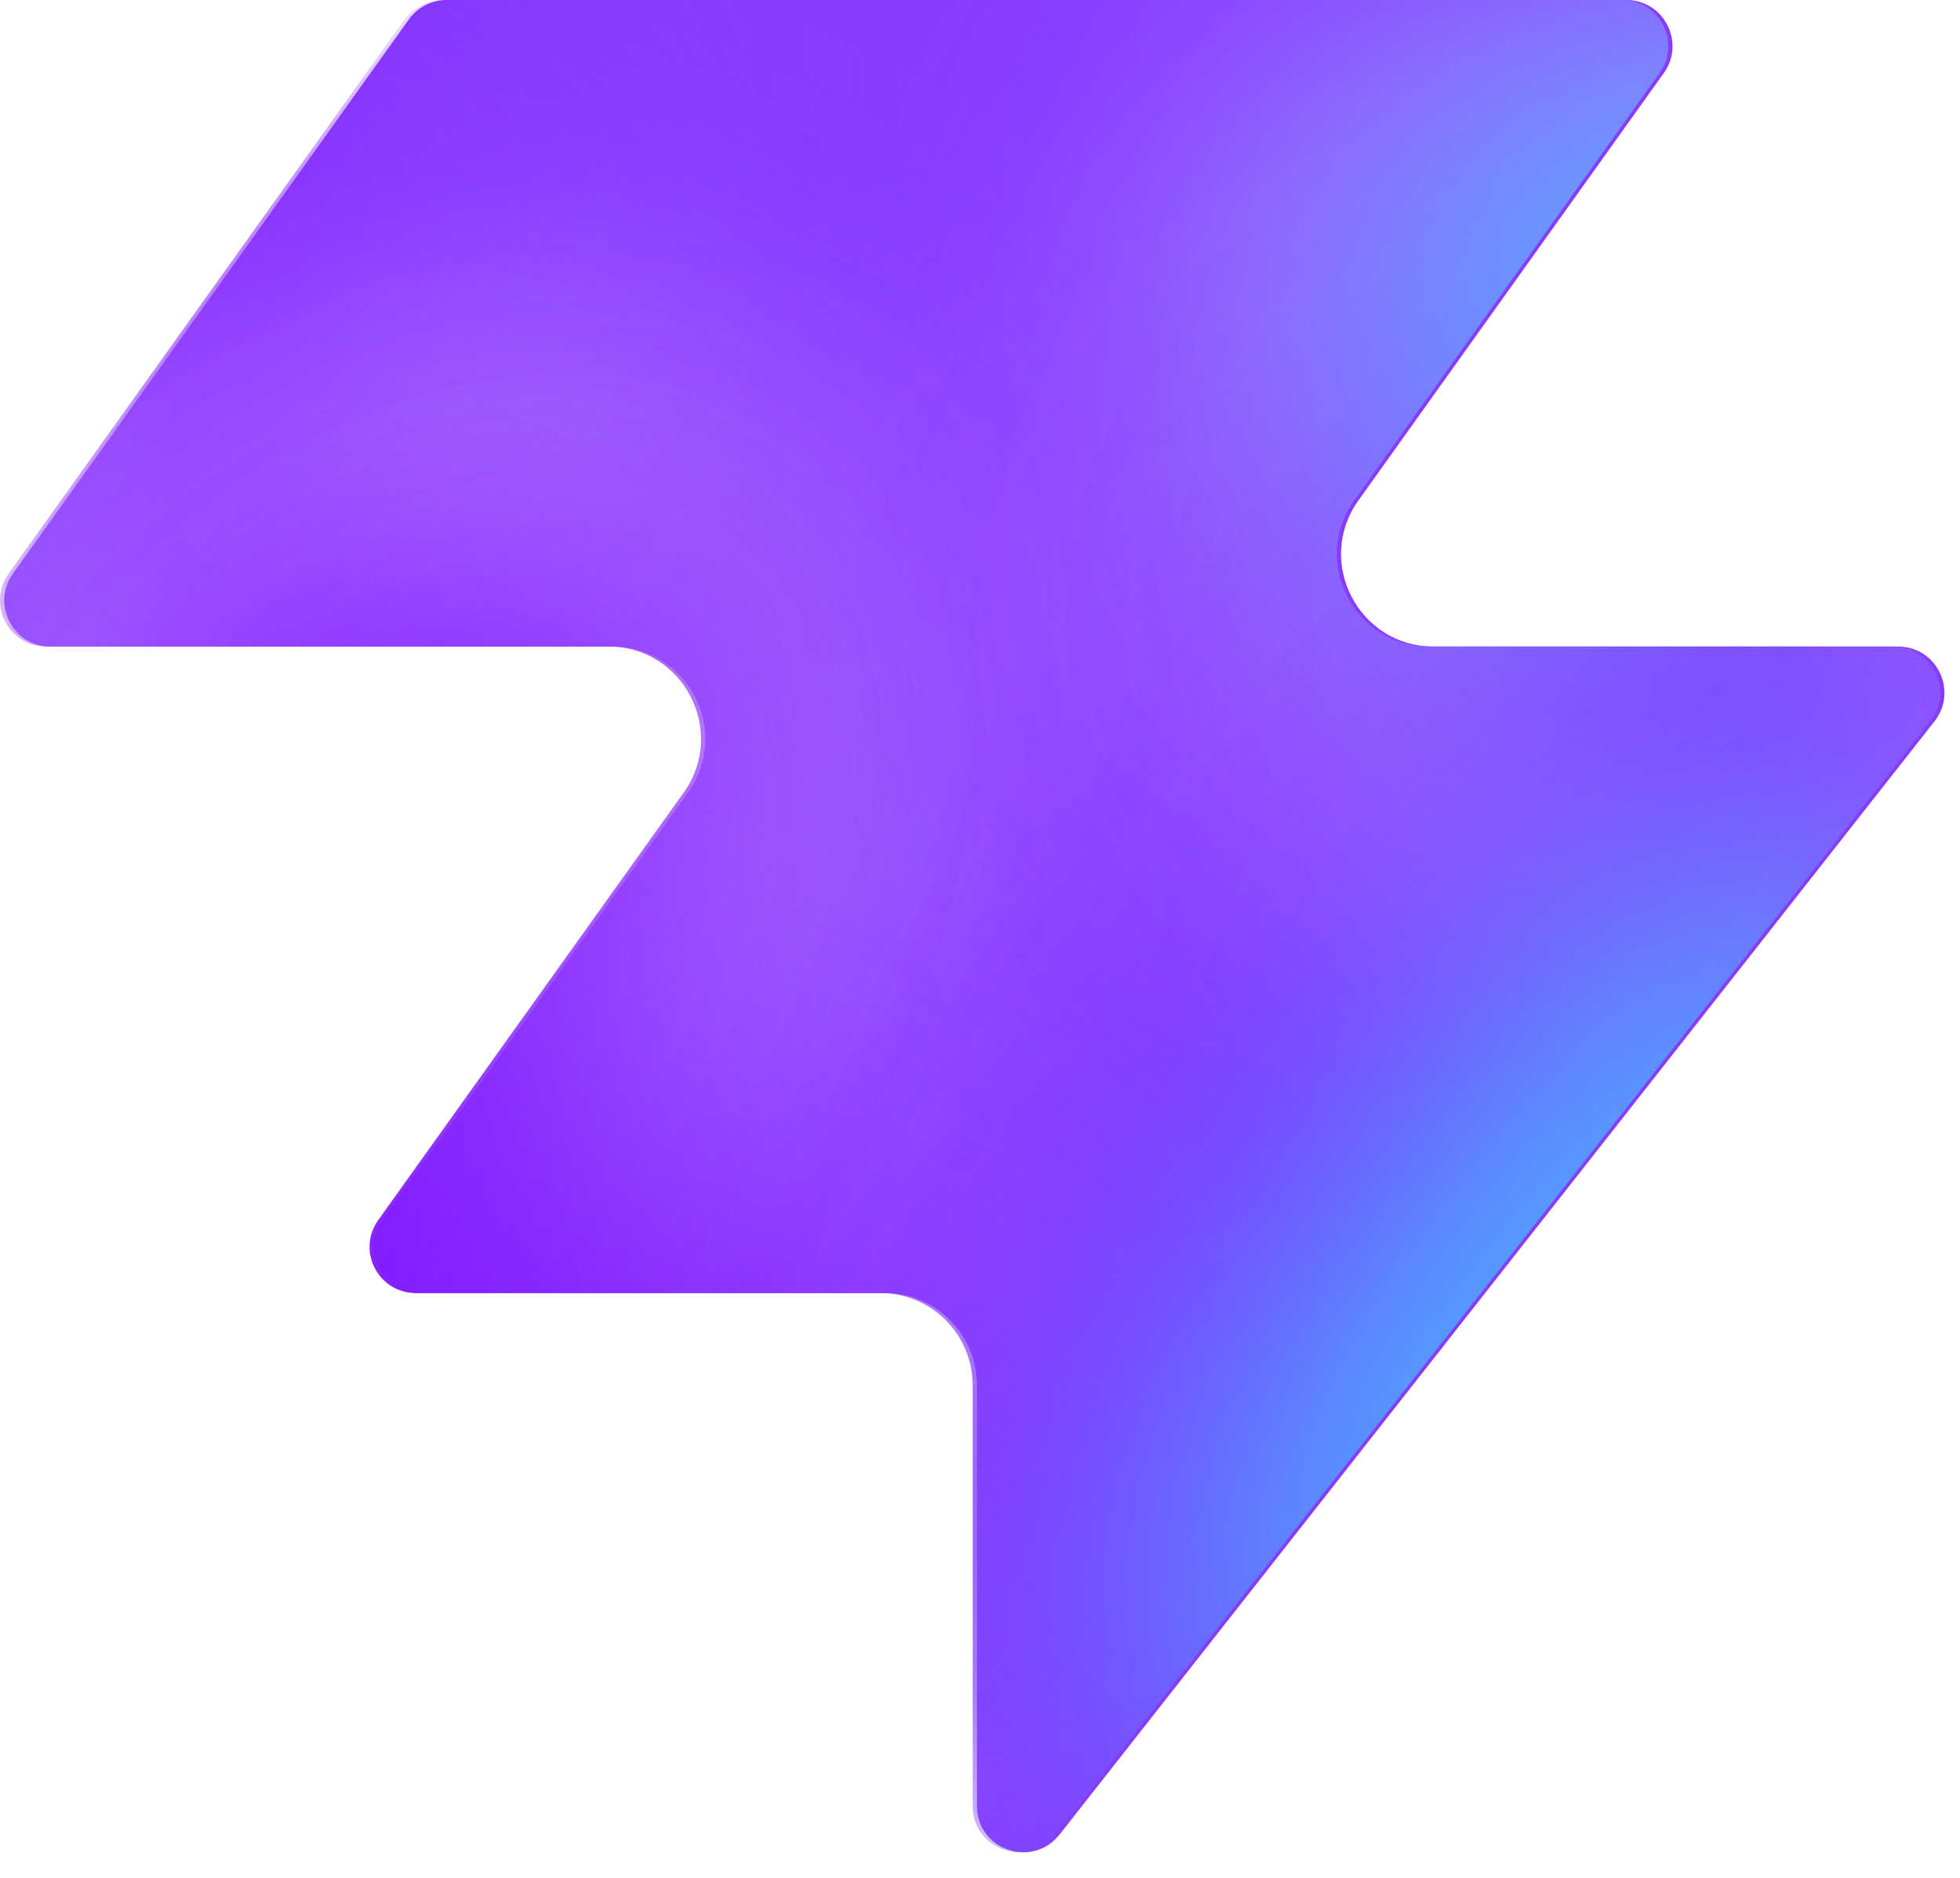
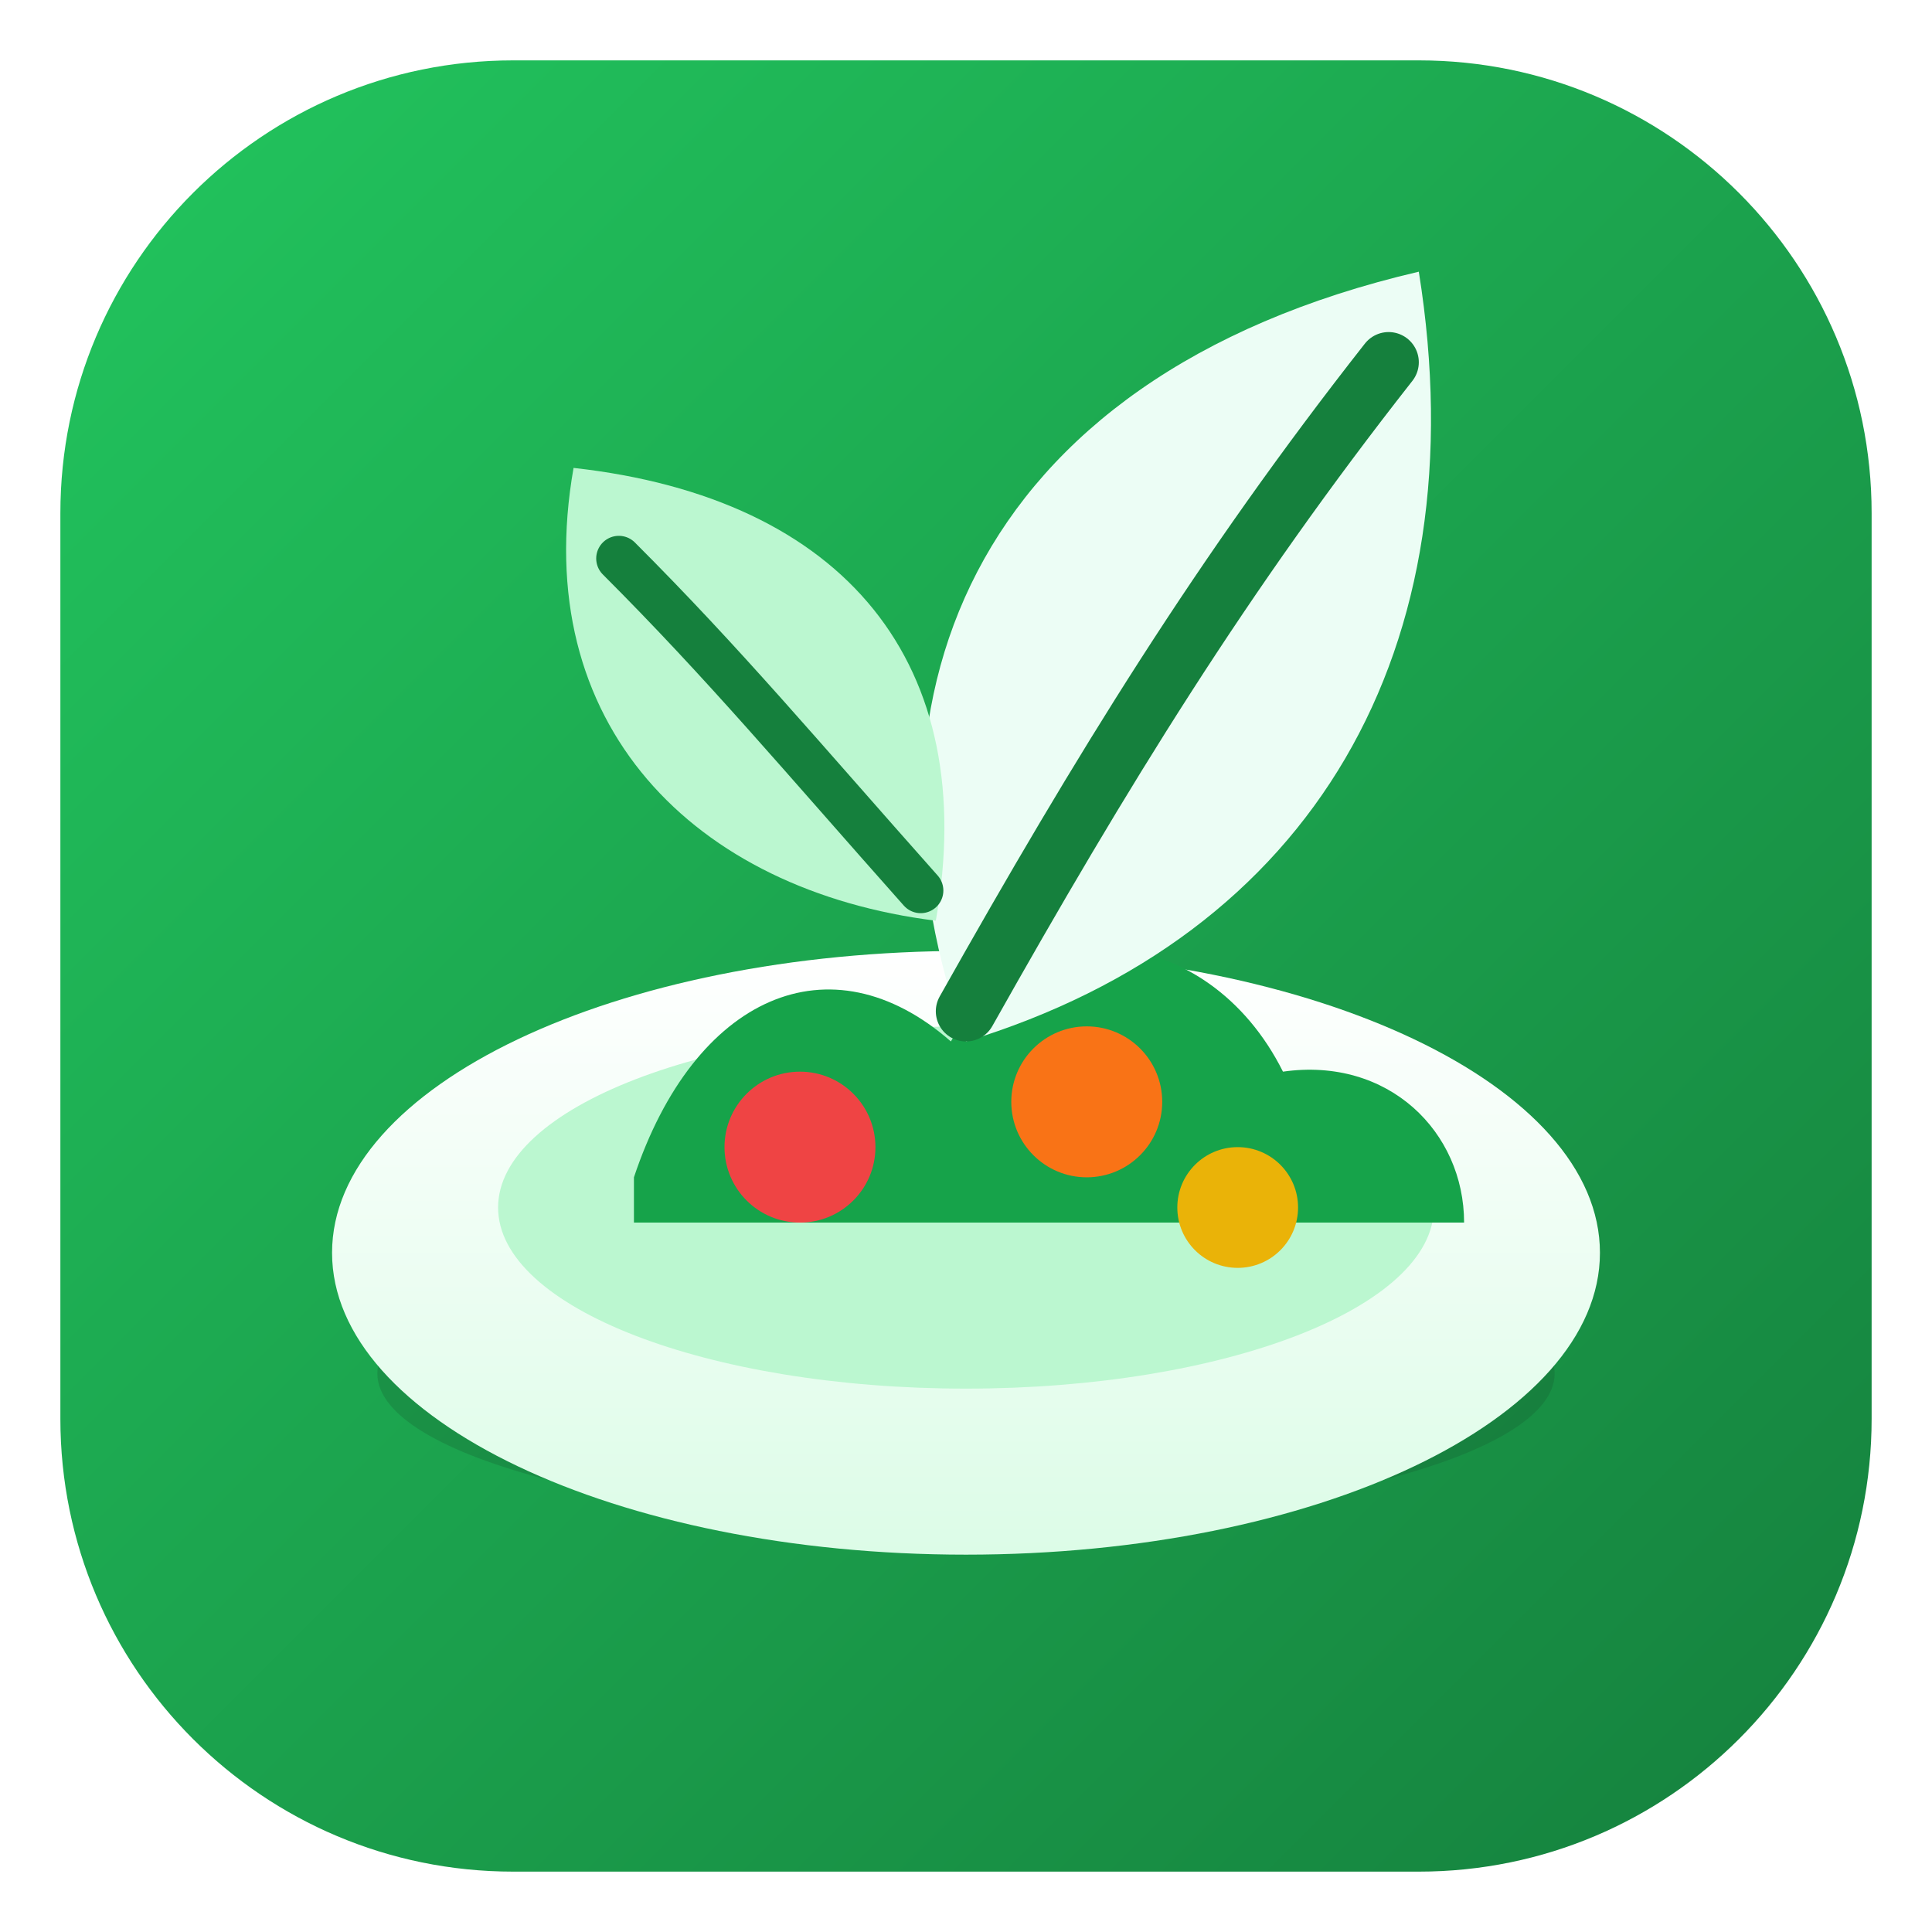
- <svg xmlns="http://www.w3.org/2000/svg" width="48" height="46" fill="none" viewBox="0 0 48 46">
-   <path fill="#863bff" d="M25.946 44.938c-.664.845-2.021.375-2.021-.698V33.937a2.26 2.26 0 0 0-2.262-2.262H10.287c-.92 0-1.456-1.04-.92-1.788l7.48-10.471c1.07-1.497 0-3.578-1.842-3.578H1.237c-.92 0-1.456-1.04-.92-1.788L10.013.474c.214-.297.556-.474.92-.474h28.894c.92 0 1.456 1.04.92 1.788l-7.48 10.471c-1.07 1.498 0 3.579 1.842 3.579h11.377c.943 0 1.473 1.088.89 1.83L25.947 44.94z" style="fill:#863bff;fill:color(display-p3 .525 .23 1);fill-opacity:1" />
-   <mask id="a" width="48" height="46" x="0" y="0" maskUnits="userSpaceOnUse" style="mask-type:alpha">
-     <path fill="#000" d="M25.842 44.938c-.664.844-2.021.375-2.021-.698V33.937a2.26 2.26 0 0 0-2.262-2.262H10.183c-.92 0-1.456-1.04-.92-1.788l7.48-10.471c1.07-1.498 0-3.579-1.842-3.579H1.133c-.92 0-1.456-1.04-.92-1.787L9.91.473c.214-.297.556-.474.92-.474h28.894c.92 0 1.456 1.04.92 1.788l-7.48 10.471c-1.07 1.498 0 3.578 1.842 3.578h11.377c.943 0 1.473 1.088.89 1.832L25.843 44.94z" style="fill:#000;fill-opacity:1" />
-   </mask>
-   <g mask="url(#a)">
-     <g filter="url(#b)">
-       <ellipse cx="5.508" cy="14.704" fill="#ede6ff" rx="5.508" ry="14.704" style="fill:#ede6ff;fill:color(display-p3 .927 .903 1);fill-opacity:1" transform="matrix(.00324 1 1 -.00324 -4.47 31.516)" />
-     </g>
-     <g filter="url(#c)">
-       <ellipse cx="10.399" cy="29.851" fill="#ede6ff" rx="10.399" ry="29.851" style="fill:#ede6ff;fill:color(display-p3 .927 .903 1);fill-opacity:1" transform="matrix(.00324 1 1 -.00324 -39.328 7.883)" />
-     </g>
-     <g filter="url(#d)">
-       <ellipse cx="5.508" cy="30.487" fill="#7e14ff" rx="5.508" ry="30.487" style="fill:#7e14ff;fill:color(display-p3 .492 .077 1);fill-opacity:1" transform="rotate(89.814 -25.913 -14.639)scale(1 -1)" />
-     </g>
-     <g filter="url(#e)">
-       <ellipse cx="5.508" cy="30.599" fill="#7e14ff" rx="5.508" ry="30.599" style="fill:#7e14ff;fill:color(display-p3 .492 .077 1);fill-opacity:1" transform="rotate(89.814 -32.644 -3.334)scale(1 -1)" />
-     </g>
-     <g filter="url(#f)">
-       <ellipse cx="5.508" cy="30.599" fill="#7e14ff" rx="5.508" ry="30.599" style="fill:#7e14ff;fill:color(display-p3 .492 .077 1);fill-opacity:1" transform="matrix(.00324 1 1 -.00324 -34.34 30.47)" />
-     </g>
-     <g filter="url(#g)">
-       <ellipse cx="14.072" cy="22.078" fill="#ede6ff" rx="14.072" ry="22.078" style="fill:#ede6ff;fill:color(display-p3 .927 .903 1);fill-opacity:1" transform="rotate(93.35 24.506 48.493)scale(-1 1)" />
-     </g>
-     <g filter="url(#h)">
-       <ellipse cx="3.47" cy="21.501" fill="#7e14ff" rx="3.47" ry="21.501" style="fill:#7e14ff;fill:color(display-p3 .492 .077 1);fill-opacity:1" transform="rotate(89.009 28.708 47.59)scale(-1 1)" />
-     </g>
-     <g filter="url(#i)">
-       <ellipse cx="3.47" cy="21.501" fill="#7e14ff" rx="3.47" ry="21.501" style="fill:#7e14ff;fill:color(display-p3 .492 .077 1);fill-opacity:1" transform="rotate(89.009 28.708 47.59)scale(-1 1)" />
-     </g>
-     <g filter="url(#j)">
-       <ellipse cx=".387" cy="8.972" fill="#7e14ff" rx="4.407" ry="29.108" style="fill:#7e14ff;fill:color(display-p3 .492 .077 1);fill-opacity:1" transform="rotate(39.51 .387 8.972)" />
-     </g>
-     <g filter="url(#k)">
-       <ellipse cx="47.523" cy="-6.092" fill="#7e14ff" rx="4.407" ry="29.108" style="fill:#7e14ff;fill:color(display-p3 .492 .077 1);fill-opacity:1" transform="rotate(37.892 47.523 -6.092)" />
-     </g>
-     <g filter="url(#l)">
-       <ellipse cx="41.412" cy="6.333" fill="#47bfff" rx="5.971" ry="9.665" style="fill:#47bfff;fill:color(display-p3 .28 .748 1);fill-opacity:1" transform="rotate(37.892 41.412 6.333)" />
-     </g>
-     <g filter="url(#m)">
-       <ellipse cx="-1.879" cy="38.332" fill="#7e14ff" rx="4.407" ry="29.108" style="fill:#7e14ff;fill:color(display-p3 .492 .077 1);fill-opacity:1" transform="rotate(37.892 -1.88 38.332)" />
-     </g>
-     <g filter="url(#n)">
-       <ellipse cx="-1.879" cy="38.332" fill="#7e14ff" rx="4.407" ry="29.108" style="fill:#7e14ff;fill:color(display-p3 .492 .077 1);fill-opacity:1" transform="rotate(37.892 -1.88 38.332)" />
-     </g>
-     <g filter="url(#o)">
-       <ellipse cx="35.651" cy="29.907" fill="#7e14ff" rx="4.407" ry="29.108" style="fill:#7e14ff;fill:color(display-p3 .492 .077 1);fill-opacity:1" transform="rotate(37.892 35.651 29.907)" />
-     </g>
-     <g filter="url(#p)">
-       <ellipse cx="38.418" cy="32.4" fill="#47bfff" rx="5.971" ry="15.297" style="fill:#47bfff;fill:color(display-p3 .28 .748 1);fill-opacity:1" transform="rotate(37.892 38.418 32.4)" />
-     </g>
-   </g>
+ <svg xmlns="http://www.w3.org/2000/svg" viewBox="0 0 128 128">
  <defs>
-     <filter id="b" width="60.045" height="41.654" x="-19.77" y="16.149" color-interpolation-filters="sRGB" filterUnits="userSpaceOnUse">
-       <feFlood flood-opacity="0" result="BackgroundImageFix" />
-       <feBlend in="SourceGraphic" in2="BackgroundImageFix" result="shape" />
-       <feGaussianBlur result="effect1_foregroundBlur_2002_17158" stdDeviation="7.659" />
-     </filter>
-     <filter id="c" width="90.34" height="51.437" x="-54.613" y="-7.533" color-interpolation-filters="sRGB" filterUnits="userSpaceOnUse">
-       <feFlood flood-opacity="0" result="BackgroundImageFix" />
-       <feBlend in="SourceGraphic" in2="BackgroundImageFix" result="shape" />
-       <feGaussianBlur result="effect1_foregroundBlur_2002_17158" stdDeviation="7.659" />
-     </filter>
-     <filter id="d" width="79.355" height="29.4" x="-49.64" y="2.03" color-interpolation-filters="sRGB" filterUnits="userSpaceOnUse">
-       <feFlood flood-opacity="0" result="BackgroundImageFix" />
-       <feBlend in="SourceGraphic" in2="BackgroundImageFix" result="shape" />
-       <feGaussianBlur result="effect1_foregroundBlur_2002_17158" stdDeviation="4.596" />
-     </filter>
-     <filter id="e" width="79.579" height="29.4" x="-45.045" y="20.029" color-interpolation-filters="sRGB" filterUnits="userSpaceOnUse">
-       <feFlood flood-opacity="0" result="BackgroundImageFix" />
-       <feBlend in="SourceGraphic" in2="BackgroundImageFix" result="shape" />
-       <feGaussianBlur result="effect1_foregroundBlur_2002_17158" stdDeviation="4.596" />
-     </filter>
-     <filter id="f" width="79.579" height="29.4" x="-43.513" y="21.178" color-interpolation-filters="sRGB" filterUnits="userSpaceOnUse">
-       <feFlood flood-opacity="0" result="BackgroundImageFix" />
-       <feBlend in="SourceGraphic" in2="BackgroundImageFix" result="shape" />
-       <feGaussianBlur result="effect1_foregroundBlur_2002_17158" stdDeviation="4.596" />
-     </filter>
-     <filter id="g" width="74.749" height="58.852" x="15.756" y="-17.901" color-interpolation-filters="sRGB" filterUnits="userSpaceOnUse">
-       <feFlood flood-opacity="0" result="BackgroundImageFix" />
-       <feBlend in="SourceGraphic" in2="BackgroundImageFix" result="shape" />
-       <feGaussianBlur result="effect1_foregroundBlur_2002_17158" stdDeviation="7.659" />
-     </filter>
-     <filter id="h" width="61.377" height="25.362" x="23.548" y="2.284" color-interpolation-filters="sRGB" filterUnits="userSpaceOnUse">
-       <feFlood flood-opacity="0" result="BackgroundImageFix" />
-       <feBlend in="SourceGraphic" in2="BackgroundImageFix" result="shape" />
-       <feGaussianBlur result="effect1_foregroundBlur_2002_17158" stdDeviation="4.596" />
-     </filter>
-     <filter id="i" width="61.377" height="25.362" x="23.548" y="2.284" color-interpolation-filters="sRGB" filterUnits="userSpaceOnUse">
-       <feFlood flood-opacity="0" result="BackgroundImageFix" />
-       <feBlend in="SourceGraphic" in2="BackgroundImageFix" result="shape" />
-       <feGaussianBlur result="effect1_foregroundBlur_2002_17158" stdDeviation="4.596" />
-     </filter>
-     <filter id="j" width="56.045" height="63.649" x="-27.636" y="-22.853" color-interpolation-filters="sRGB" filterUnits="userSpaceOnUse">
-       <feFlood flood-opacity="0" result="BackgroundImageFix" />
-       <feBlend in="SourceGraphic" in2="BackgroundImageFix" result="shape" />
-       <feGaussianBlur result="effect1_foregroundBlur_2002_17158" stdDeviation="4.596" />
-     </filter>
-     <filter id="k" width="54.814" height="64.646" x="20.116" y="-38.415" color-interpolation-filters="sRGB" filterUnits="userSpaceOnUse">
-       <feFlood flood-opacity="0" result="BackgroundImageFix" />
-       <feBlend in="SourceGraphic" in2="BackgroundImageFix" result="shape" />
-       <feGaussianBlur result="effect1_foregroundBlur_2002_17158" stdDeviation="4.596" />
-     </filter>
-     <filter id="l" width="33.541" height="35.313" x="24.641" y="-11.323" color-interpolation-filters="sRGB" filterUnits="userSpaceOnUse">
-       <feFlood flood-opacity="0" result="BackgroundImageFix" />
-       <feBlend in="SourceGraphic" in2="BackgroundImageFix" result="shape" />
-       <feGaussianBlur result="effect1_foregroundBlur_2002_17158" stdDeviation="4.596" />
-     </filter>
-     <filter id="m" width="54.814" height="64.646" x="-29.286" y="6.009" color-interpolation-filters="sRGB" filterUnits="userSpaceOnUse">
-       <feFlood flood-opacity="0" result="BackgroundImageFix" />
-       <feBlend in="SourceGraphic" in2="BackgroundImageFix" result="shape" />
-       <feGaussianBlur result="effect1_foregroundBlur_2002_17158" stdDeviation="4.596" />
-     </filter>
-     <filter id="n" width="54.814" height="64.646" x="-29.286" y="6.009" color-interpolation-filters="sRGB" filterUnits="userSpaceOnUse">
-       <feFlood flood-opacity="0" result="BackgroundImageFix" />
-       <feBlend in="SourceGraphic" in2="BackgroundImageFix" result="shape" />
-       <feGaussianBlur result="effect1_foregroundBlur_2002_17158" stdDeviation="4.596" />
-     </filter>
-     <filter id="o" width="54.814" height="64.646" x="8.244" y="-2.416" color-interpolation-filters="sRGB" filterUnits="userSpaceOnUse">
-       <feFlood flood-opacity="0" result="BackgroundImageFix" />
-       <feBlend in="SourceGraphic" in2="BackgroundImageFix" result="shape" />
-       <feGaussianBlur result="effect1_foregroundBlur_2002_17158" stdDeviation="4.596" />
-     </filter>
-     <filter id="p" width="39.409" height="43.623" x="18.713" y="10.588" color-interpolation-filters="sRGB" filterUnits="userSpaceOnUse">
-       <feFlood flood-opacity="0" result="BackgroundImageFix" />
-       <feBlend in="SourceGraphic" in2="BackgroundImageFix" result="shape" />
-       <feGaussianBlur result="effect1_foregroundBlur_2002_17158" stdDeviation="4.596" />
-     </filter>
+     <linearGradient id="background" x1="0" y1="0" x2="1" y2="1">
+       <stop offset="0%" stop-color="#22c55e" />
+       <stop offset="100%" stop-color="#15803d" />
+     </linearGradient>
+     <linearGradient id="plate" x1="0" y1="0" x2="0" y2="1">
+       <stop offset="0%" stop-color="#ffffff" />
+       <stop offset="100%" stop-color="#dcfce7" />
+     </linearGradient>
  </defs>
+   <rect x="4" y="4" width="120" height="120" rx="30" fill="url(#background)" />
+   <ellipse cx="64" cy="91" rx="39" ry="10" fill="#14532d" opacity=".25" />
+   <ellipse cx="64" cy="83" rx="42" ry="20" fill="url(#plate)" />
+   <ellipse cx="64" cy="80" rx="31" ry="12" fill="#bbf7d0" />
+   <path d="M42 78c4-12 13-16 21-9 5-9 17-8 22 2 7-1 12 4 12 10H42Z" fill="#16a34a" />
+   <circle cx="53" cy="76" r="5" fill="#ef4444" />
+   <circle cx="72" cy="73" r="5" fill="#f97316" />
+   <circle cx="82" cy="80" r="4" fill="#eab308" />
+   <path d="M64 69C56 47 64 25 94 18c4 25-7 44-30 51Z" fill="#ecfdf5" />
+   <path d="M64 67c9-16 17-29 28-43" fill="none" stroke="#15803d" stroke-width="4" stroke-linecap="round" />
+   <path d="M62 61C46 59 35 48 38 31c18 2 27 13 24 30Z" fill="#bbf7d0" />
+   <path d="M61 59c-8-9-13-15-20-22" fill="none" stroke="#15803d" stroke-width="3" stroke-linecap="round" />
</svg>
